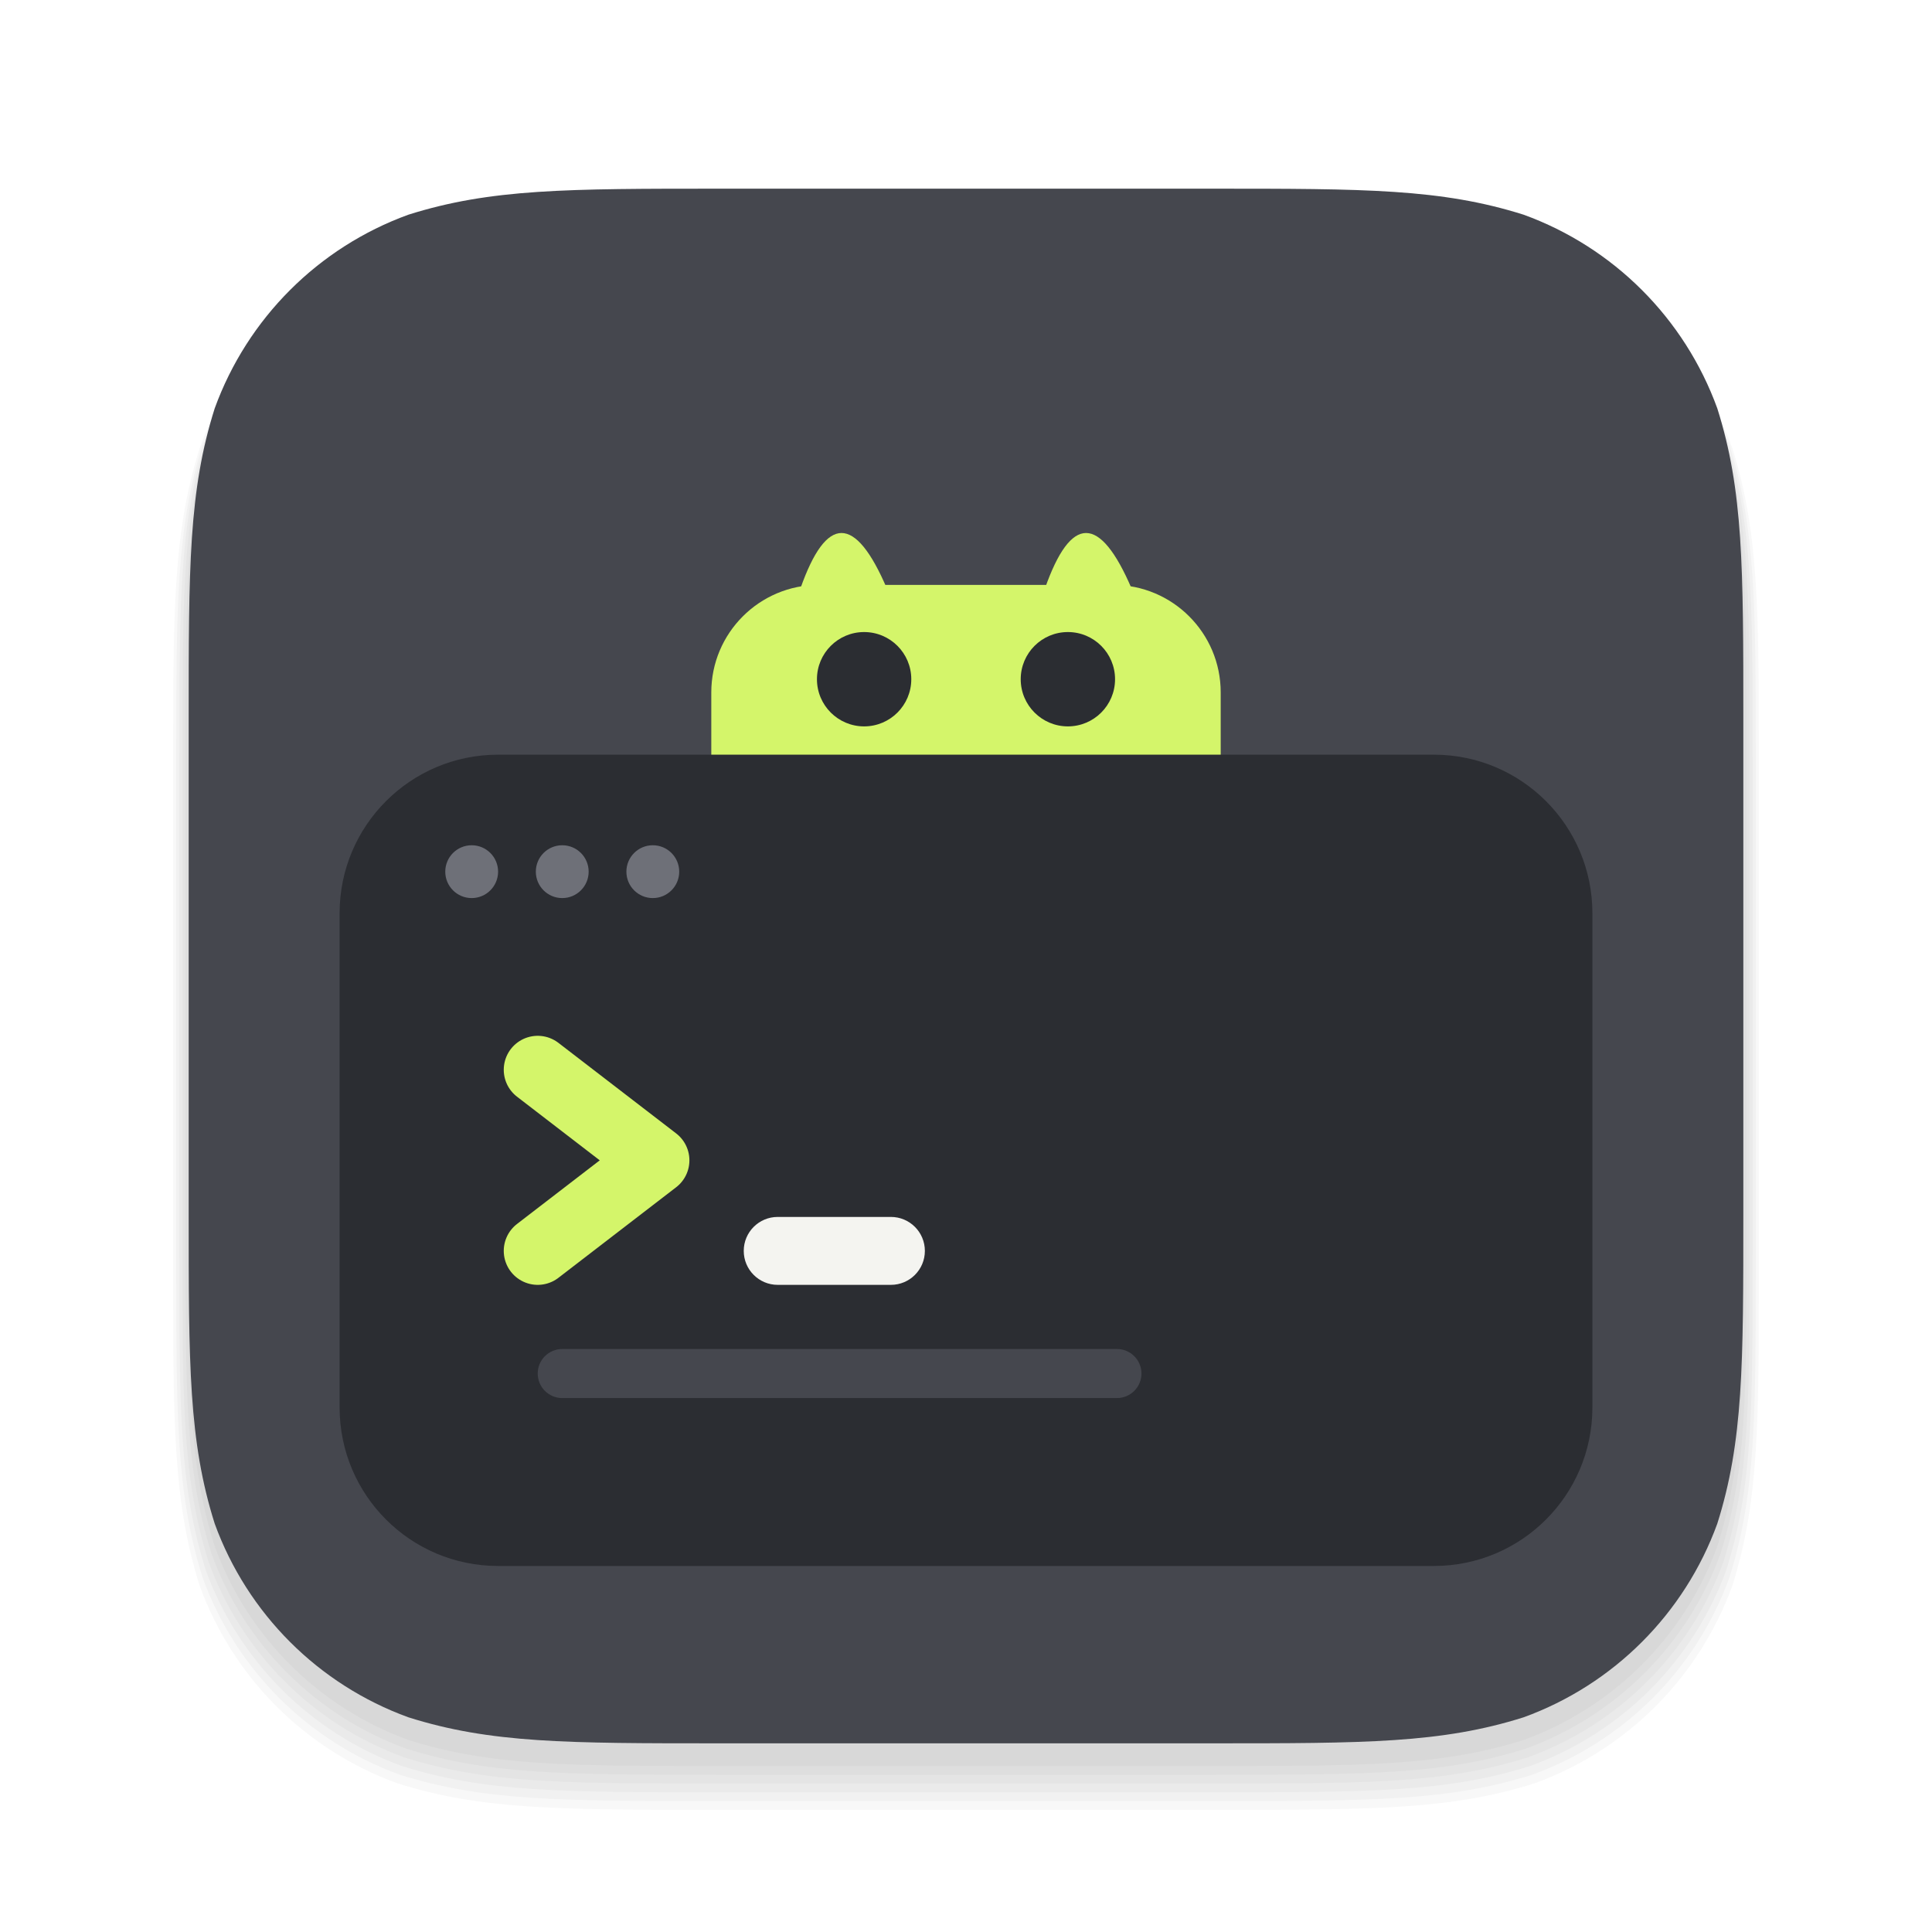
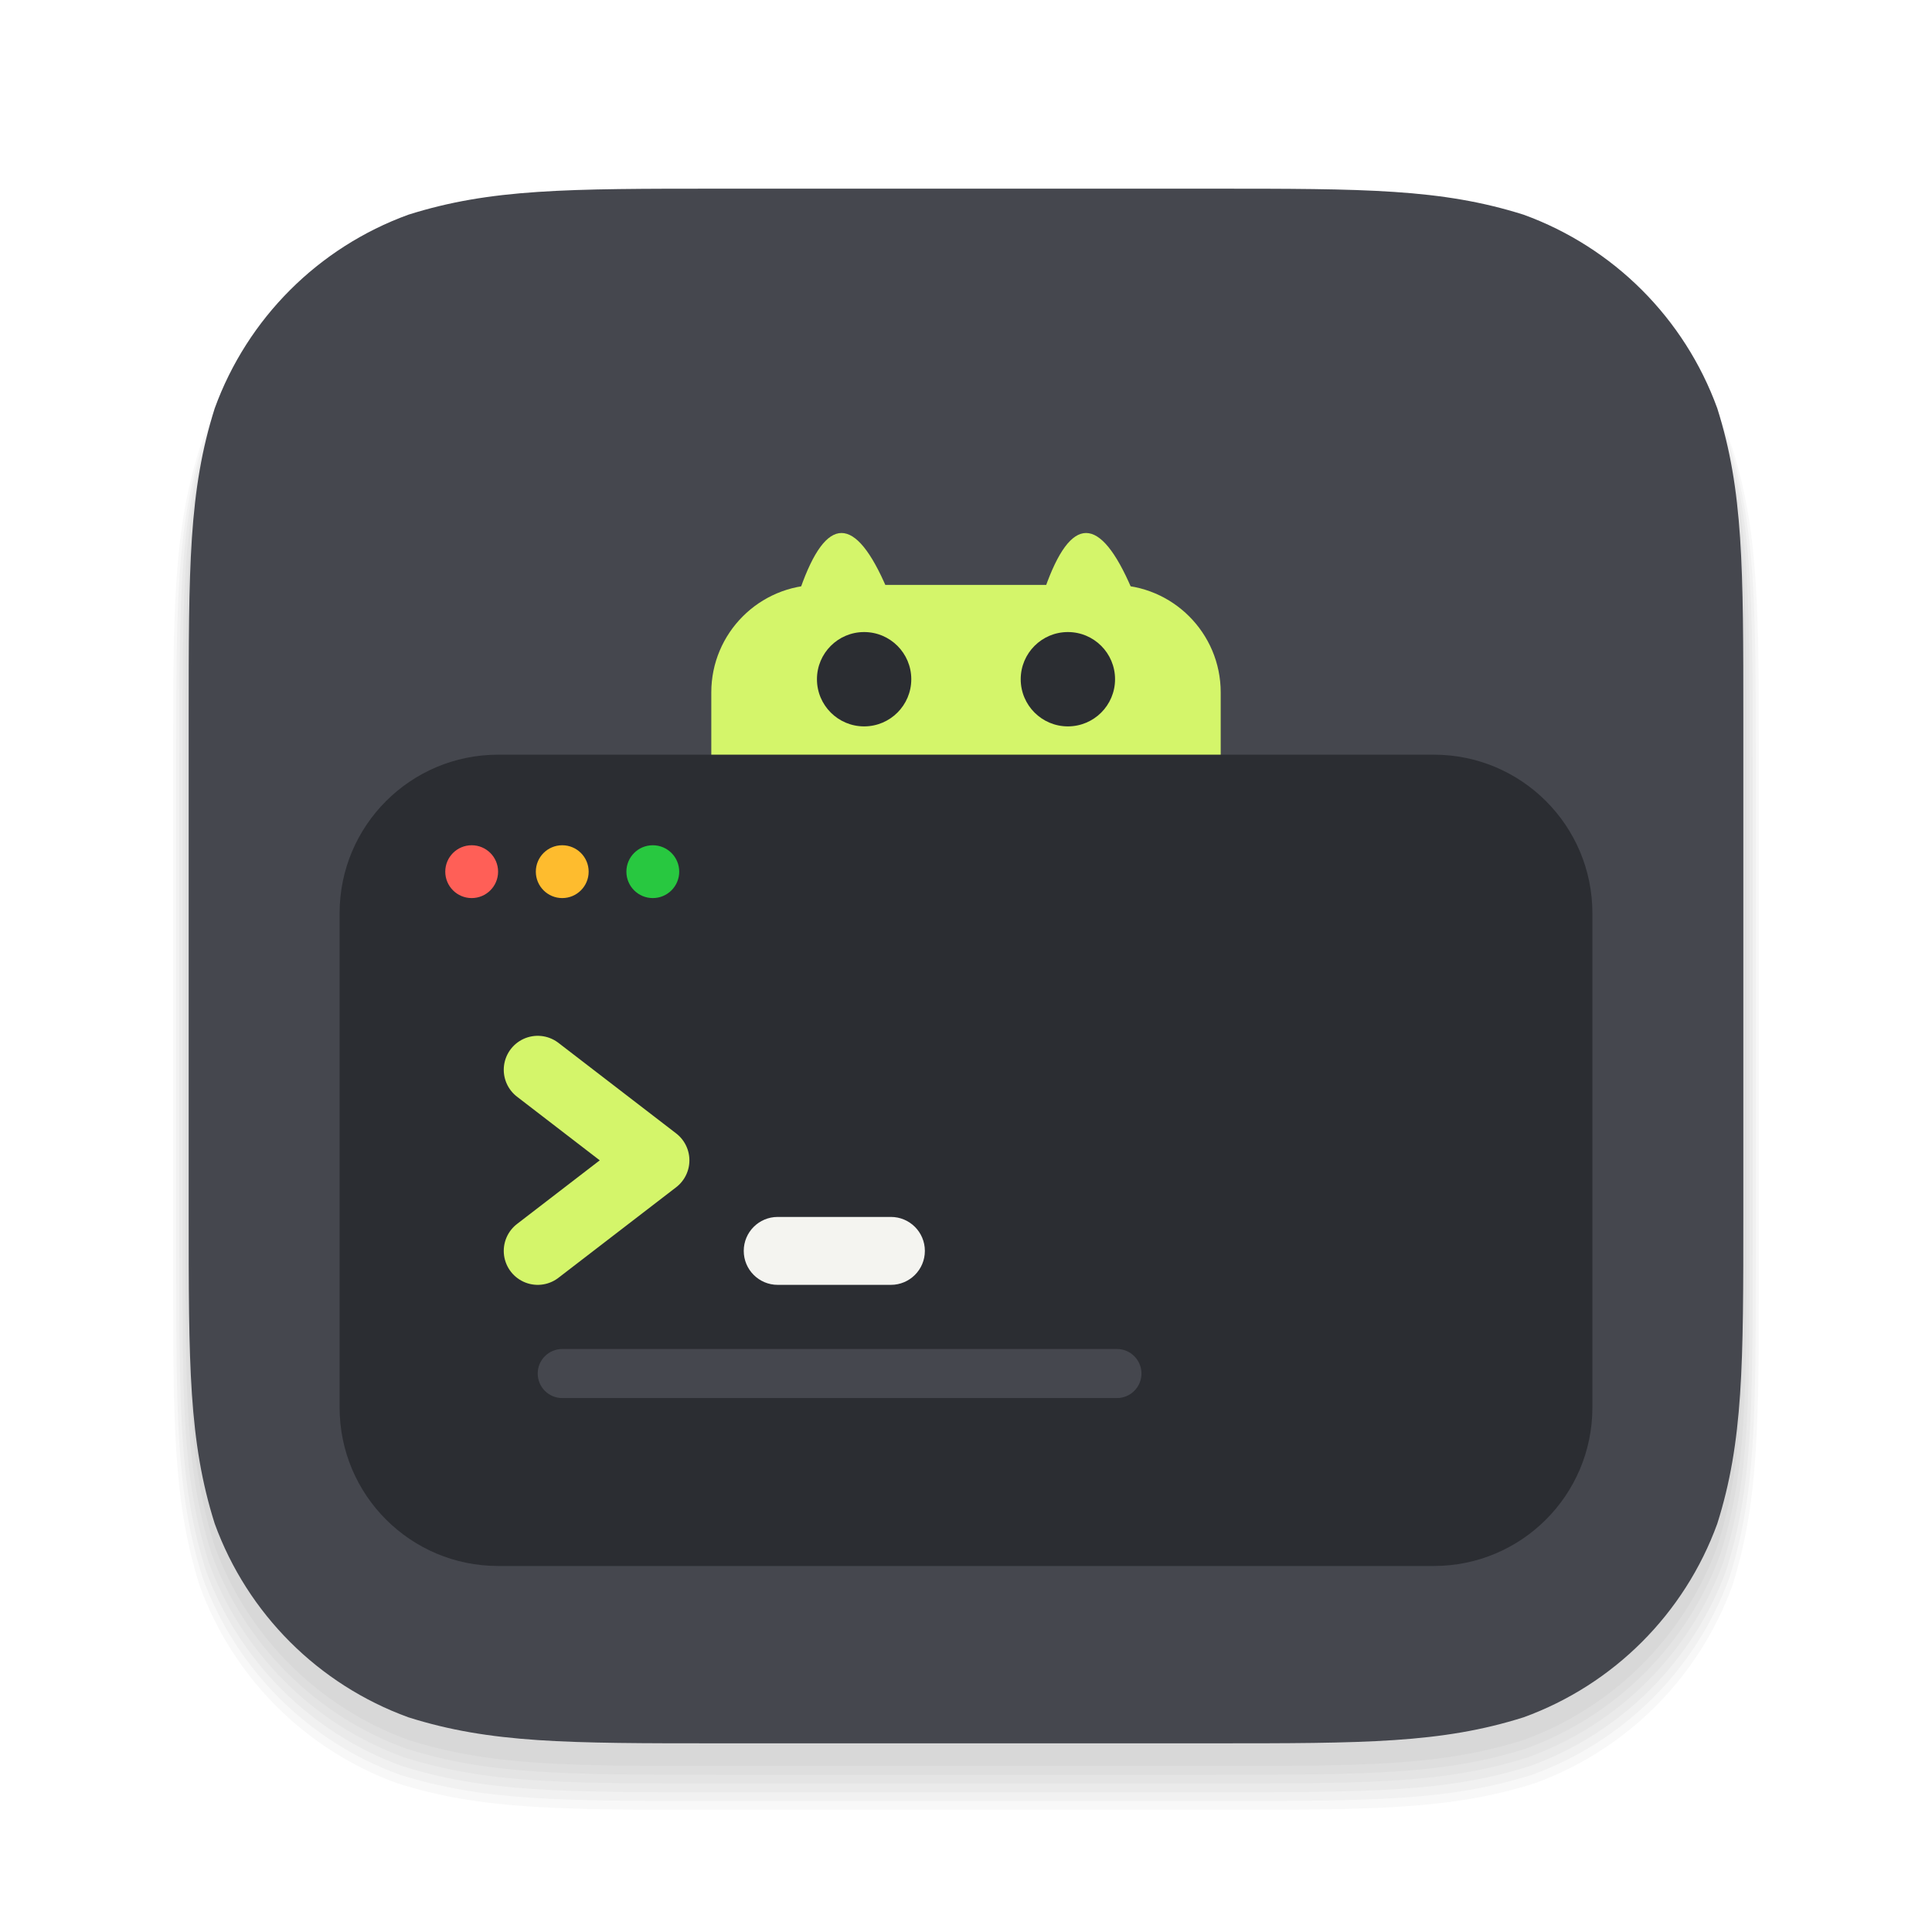
<svg xmlns="http://www.w3.org/2000/svg" width="1024" height="1024" viewBox="0 0 1024 1024">
  <defs>
    <clipPath id="c">
      <path d="M381.78 100.00L642.22 100.00C723.36 100.00 763.93 100.00 807.60 113.81C855.28 131.16 892.84 168.72 910.19 216.40C924.00 260.07 924.00 300.64 924.00 381.78L924.00 642.22C924.00 723.36 924.00 763.93 910.19 807.60C892.84 855.28 855.28 892.84 807.60 910.19C763.93 924.00 723.36 924.00 642.22 924.00L381.78 924.00C300.64 924.00 260.07 924.00 216.40 910.19C168.72 892.84 131.16 855.28 113.81 807.60C100.00 763.93 100.00 723.36 100.00 642.22L100.00 381.78C100.00 300.64 100.00 260.07 113.81 216.40C131.16 168.72 168.72 131.16 216.40 113.81C260.07 100.00 300.64 100.00 381.78 100.00Z" />
    </clipPath>
  </defs>
  <g id="drop">
    <path d="M381.78 100.00L642.22 100.00C723.36 100.00 763.93 100.00 807.60 113.81C855.28 131.16 892.84 168.72 910.19 216.40C924.00 260.07 924.00 300.64 924.00 381.78L924.00 642.22C924.00 723.36 924.00 763.93 910.19 807.60C892.84 855.28 855.28 892.84 807.60 910.19C763.93 924.00 723.36 924.00 642.22 924.00L381.78 924.00C300.64 924.00 260.07 924.00 216.40 910.19C168.72 892.84 131.16 855.28 113.81 807.60C100.00 763.93 100.00 723.36 100.00 642.22L100.00 381.78C100.00 300.64 100.00 260.07 113.81 216.40C131.16 168.72 168.72 131.16 216.40 113.81C260.07 100.00 300.64 100.00 381.78 100.00Z" fill="#000" fill-opacity=".03" transform="translate(512 524) scale(1.0) translate(-512 -512)" />
    <path d="M381.78 100.00L642.22 100.00C723.36 100.00 763.93 100.00 807.60 113.81C855.28 131.16 892.84 168.72 910.19 216.40C924.00 260.07 924.00 300.64 924.00 381.78L924.00 642.22C924.00 723.36 924.00 763.93 910.19 807.60C892.84 855.28 855.28 892.84 807.60 910.19C763.93 924.00 723.36 924.00 642.22 924.00L381.78 924.00C300.64 924.00 260.07 924.00 216.40 910.19C168.72 892.84 131.16 855.28 113.81 807.60C100.00 763.93 100.00 723.36 100.00 642.22L100.00 381.78C100.00 300.64 100.00 260.07 113.81 216.40C131.16 168.72 168.72 131.16 216.40 113.81C260.07 100.00 300.64 100.00 381.78 100.00Z" fill="#000" fill-opacity=".03" transform="translate(512 527) scale(1.004) translate(-512 -512)" />
    <path d="M381.78 100.00L642.22 100.00C723.36 100.00 763.93 100.00 807.60 113.81C855.28 131.16 892.84 168.72 910.19 216.40C924.00 260.07 924.00 300.64 924.00 381.78L924.00 642.22C924.00 723.36 924.00 763.93 910.19 807.60C892.84 855.28 855.28 892.84 807.60 910.19C763.93 924.00 723.36 924.00 642.22 924.00L381.78 924.00C300.64 924.00 260.07 924.00 216.40 910.19C168.72 892.84 131.16 855.28 113.81 807.60C100.00 763.93 100.00 723.36 100.00 642.22L100.00 381.78C100.00 300.64 100.00 260.07 113.81 216.40C131.16 168.72 168.72 131.16 216.40 113.81C260.07 100.00 300.64 100.00 381.78 100.00Z" fill="#000" fill-opacity=".03" transform="translate(512 530) scale(1.008) translate(-512 -512)" />
    <path d="M381.78 100.00L642.22 100.00C723.36 100.00 763.93 100.00 807.60 113.81C855.28 131.16 892.84 168.72 910.19 216.40C924.00 260.07 924.00 300.64 924.00 381.78L924.00 642.22C924.00 723.36 924.00 763.93 910.19 807.60C892.84 855.28 855.28 892.84 807.60 910.19C763.93 924.00 723.36 924.00 642.22 924.00L381.78 924.00C300.64 924.00 260.07 924.00 216.40 910.19C168.72 892.84 131.16 855.28 113.81 807.60C100.00 763.93 100.00 723.36 100.00 642.22L100.00 381.78C100.00 300.64 100.00 260.07 113.81 216.40C131.16 168.72 168.72 131.16 216.40 113.81C260.07 100.00 300.64 100.00 381.78 100.00Z" fill="#000" fill-opacity=".03" transform="translate(512 533) scale(1.012) translate(-512 -512)" />
    <path d="M381.78 100.00L642.22 100.00C723.36 100.00 763.93 100.00 807.60 113.81C855.28 131.16 892.84 168.72 910.19 216.40C924.00 260.07 924.00 300.64 924.00 381.78L924.00 642.22C924.00 723.36 924.00 763.93 910.19 807.60C892.84 855.28 855.28 892.84 807.60 910.19C763.93 924.00 723.36 924.00 642.22 924.00L381.78 924.00C300.64 924.00 260.07 924.00 216.40 910.19C168.72 892.84 131.16 855.28 113.81 807.60C100.00 763.93 100.00 723.36 100.00 642.22L100.00 381.78C100.00 300.64 100.00 260.07 113.81 216.40C131.16 168.72 168.72 131.16 216.40 113.81C260.07 100.00 300.64 100.00 381.78 100.00Z" fill="#000" fill-opacity=".03" transform="translate(512 536) scale(1.016) translate(-512 -512)" />
    <path d="M381.78 100.00L642.22 100.00C723.36 100.00 763.93 100.00 807.60 113.81C855.28 131.16 892.84 168.72 910.19 216.40C924.00 260.07 924.00 300.64 924.00 381.78L924.00 642.22C924.00 723.36 924.00 763.93 910.19 807.60C892.84 855.28 855.28 892.84 807.60 910.19C763.93 924.00 723.36 924.00 642.22 924.00L381.78 924.00C300.64 924.00 260.07 924.00 216.40 910.19C168.72 892.84 131.16 855.28 113.81 807.60C100.00 763.93 100.00 723.36 100.00 642.22L100.00 381.78C100.00 300.64 100.00 260.07 113.81 216.40C131.16 168.72 168.72 131.16 216.40 113.81C260.07 100.00 300.64 100.00 381.78 100.00Z" fill="#000" fill-opacity=".03" transform="translate(512 539) scale(1.02) translate(-512 -512)" />
  </g>
  <path d="M381.78 100.00L642.22 100.00C723.36 100.00 763.93 100.00 807.60 113.81C855.28 131.16 892.84 168.72 910.19 216.40C924.00 260.07 924.00 300.64 924.00 381.78L924.00 642.22C924.00 723.36 924.00 763.93 910.19 807.60C892.84 855.28 855.28 892.84 807.60 910.19C763.93 924.00 723.36 924.00 642.22 924.00L381.78 924.00C300.64 924.00 260.07 924.00 216.40 910.19C168.72 892.84 131.16 855.28 113.81 807.60C100.00 763.93 100.00 723.36 100.00 642.22L100.00 381.78C100.00 300.64 100.00 260.07 113.81 216.40C131.16 168.72 168.72 131.16 216.40 113.81C260.07 100.00 300.64 100.00 381.78 100.00Z" fill="#45474E" />
  <g clip-path="url(#c)">
    <path d="M424.2 312.0Q444.9 253.0 470.1 312.0Z" fill="#D4F56A" />
    <path d="M553.8 312.0Q574.5 253.0 599.8 312.0Z" fill="#D4F56A" />
    <rect x="377.0" y="310.0" width="270.0" height="190.0" rx="57.0" fill="#D4F56A" />
    <circle cx="458.0" cy="360.0" r="25" fill="#2B2D32" />
    <circle cx="566.0" cy="360.0" r="25" fill="#2B2D32" />
    <rect x="180" y="400" width="664" height="430" rx="84" fill="#2B2D32" />
-     <circle cx="250" cy="462" r="14" fill="#6E7078" />
-     <circle cx="298" cy="462" r="14" fill="#6E7078" />
-     <circle cx="346" cy="462" r="14" fill="#6E7078" />
+     <circle cx="250" cy="462" r="14" fill="#FF5F57" />
+     <circle cx="298" cy="462" r="14" fill="#FEBC2E" />
+     <circle cx="346" cy="462" r="14" fill="#28C840" />
    <path d="M285 567l62.4 48-62.4 48" fill="none" stroke="#D4F56A" stroke-width="36" stroke-linecap="round" stroke-linejoin="round" />
    <rect x="394.2" y="645.0" width="96" height="36" rx="18.0" fill="#F4F4F0" />
    <rect x="285" y="715" width="320" height="26" rx="13" fill="#45474E" />
  </g>
</svg>
